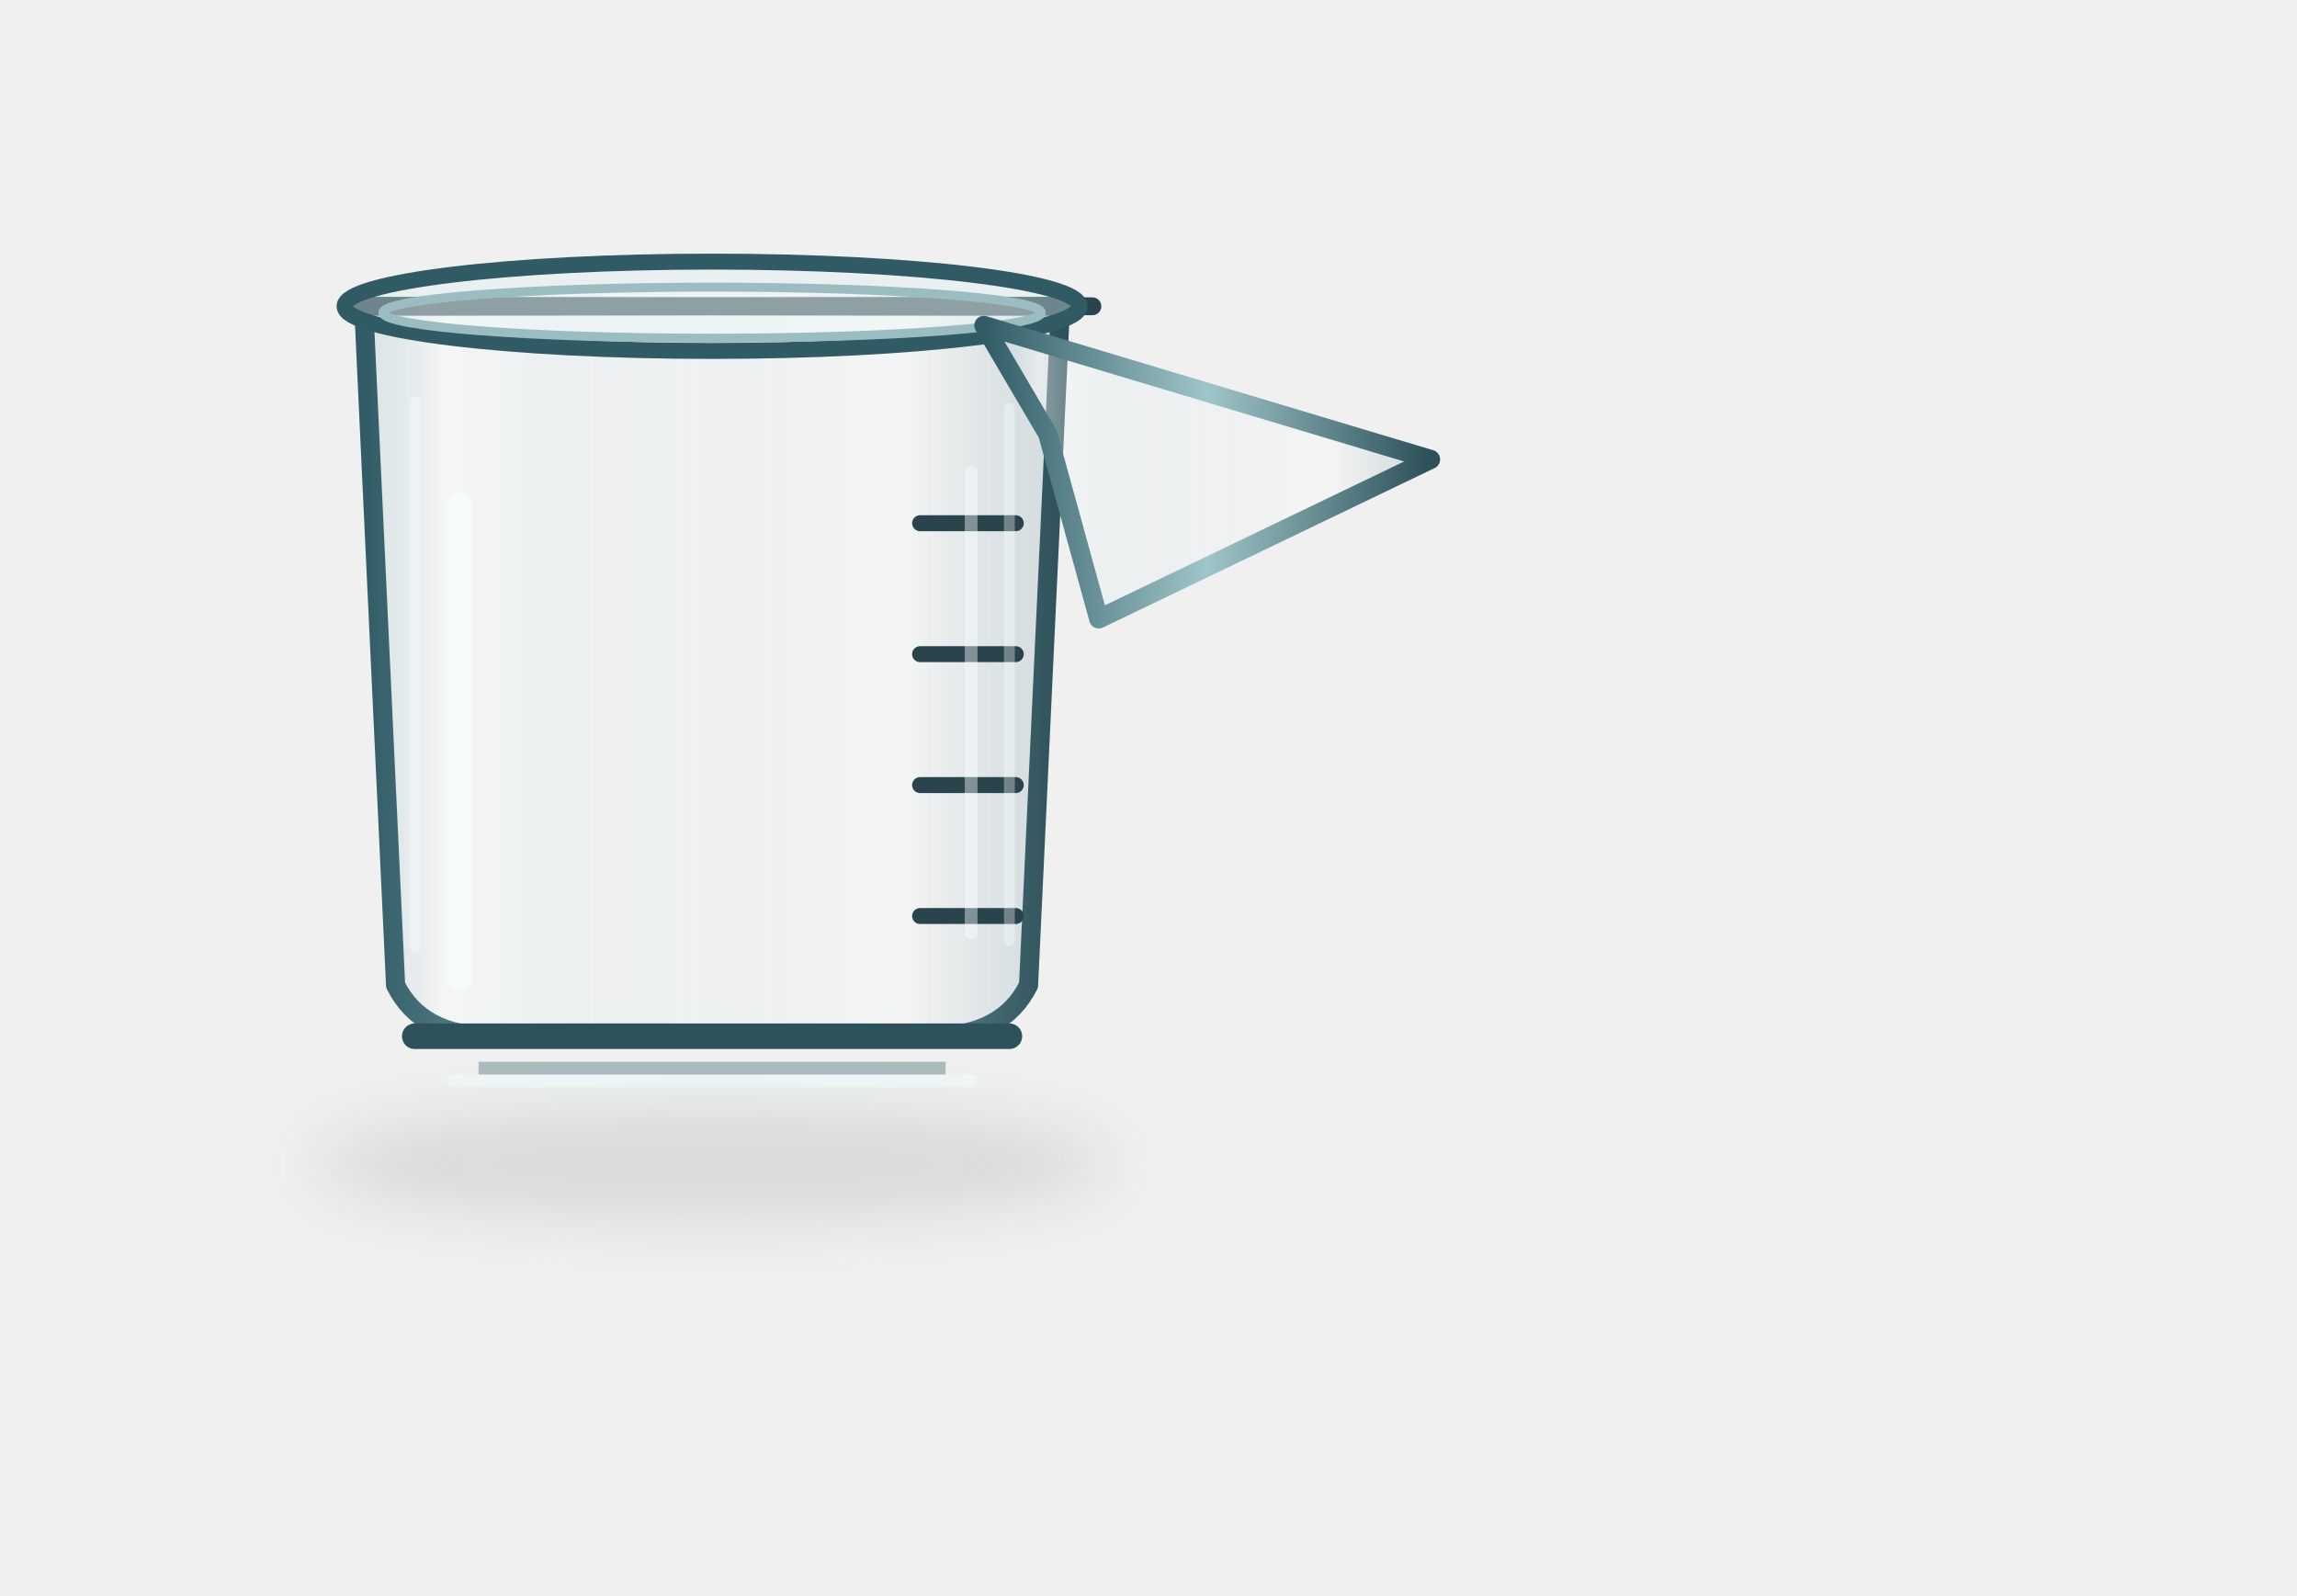
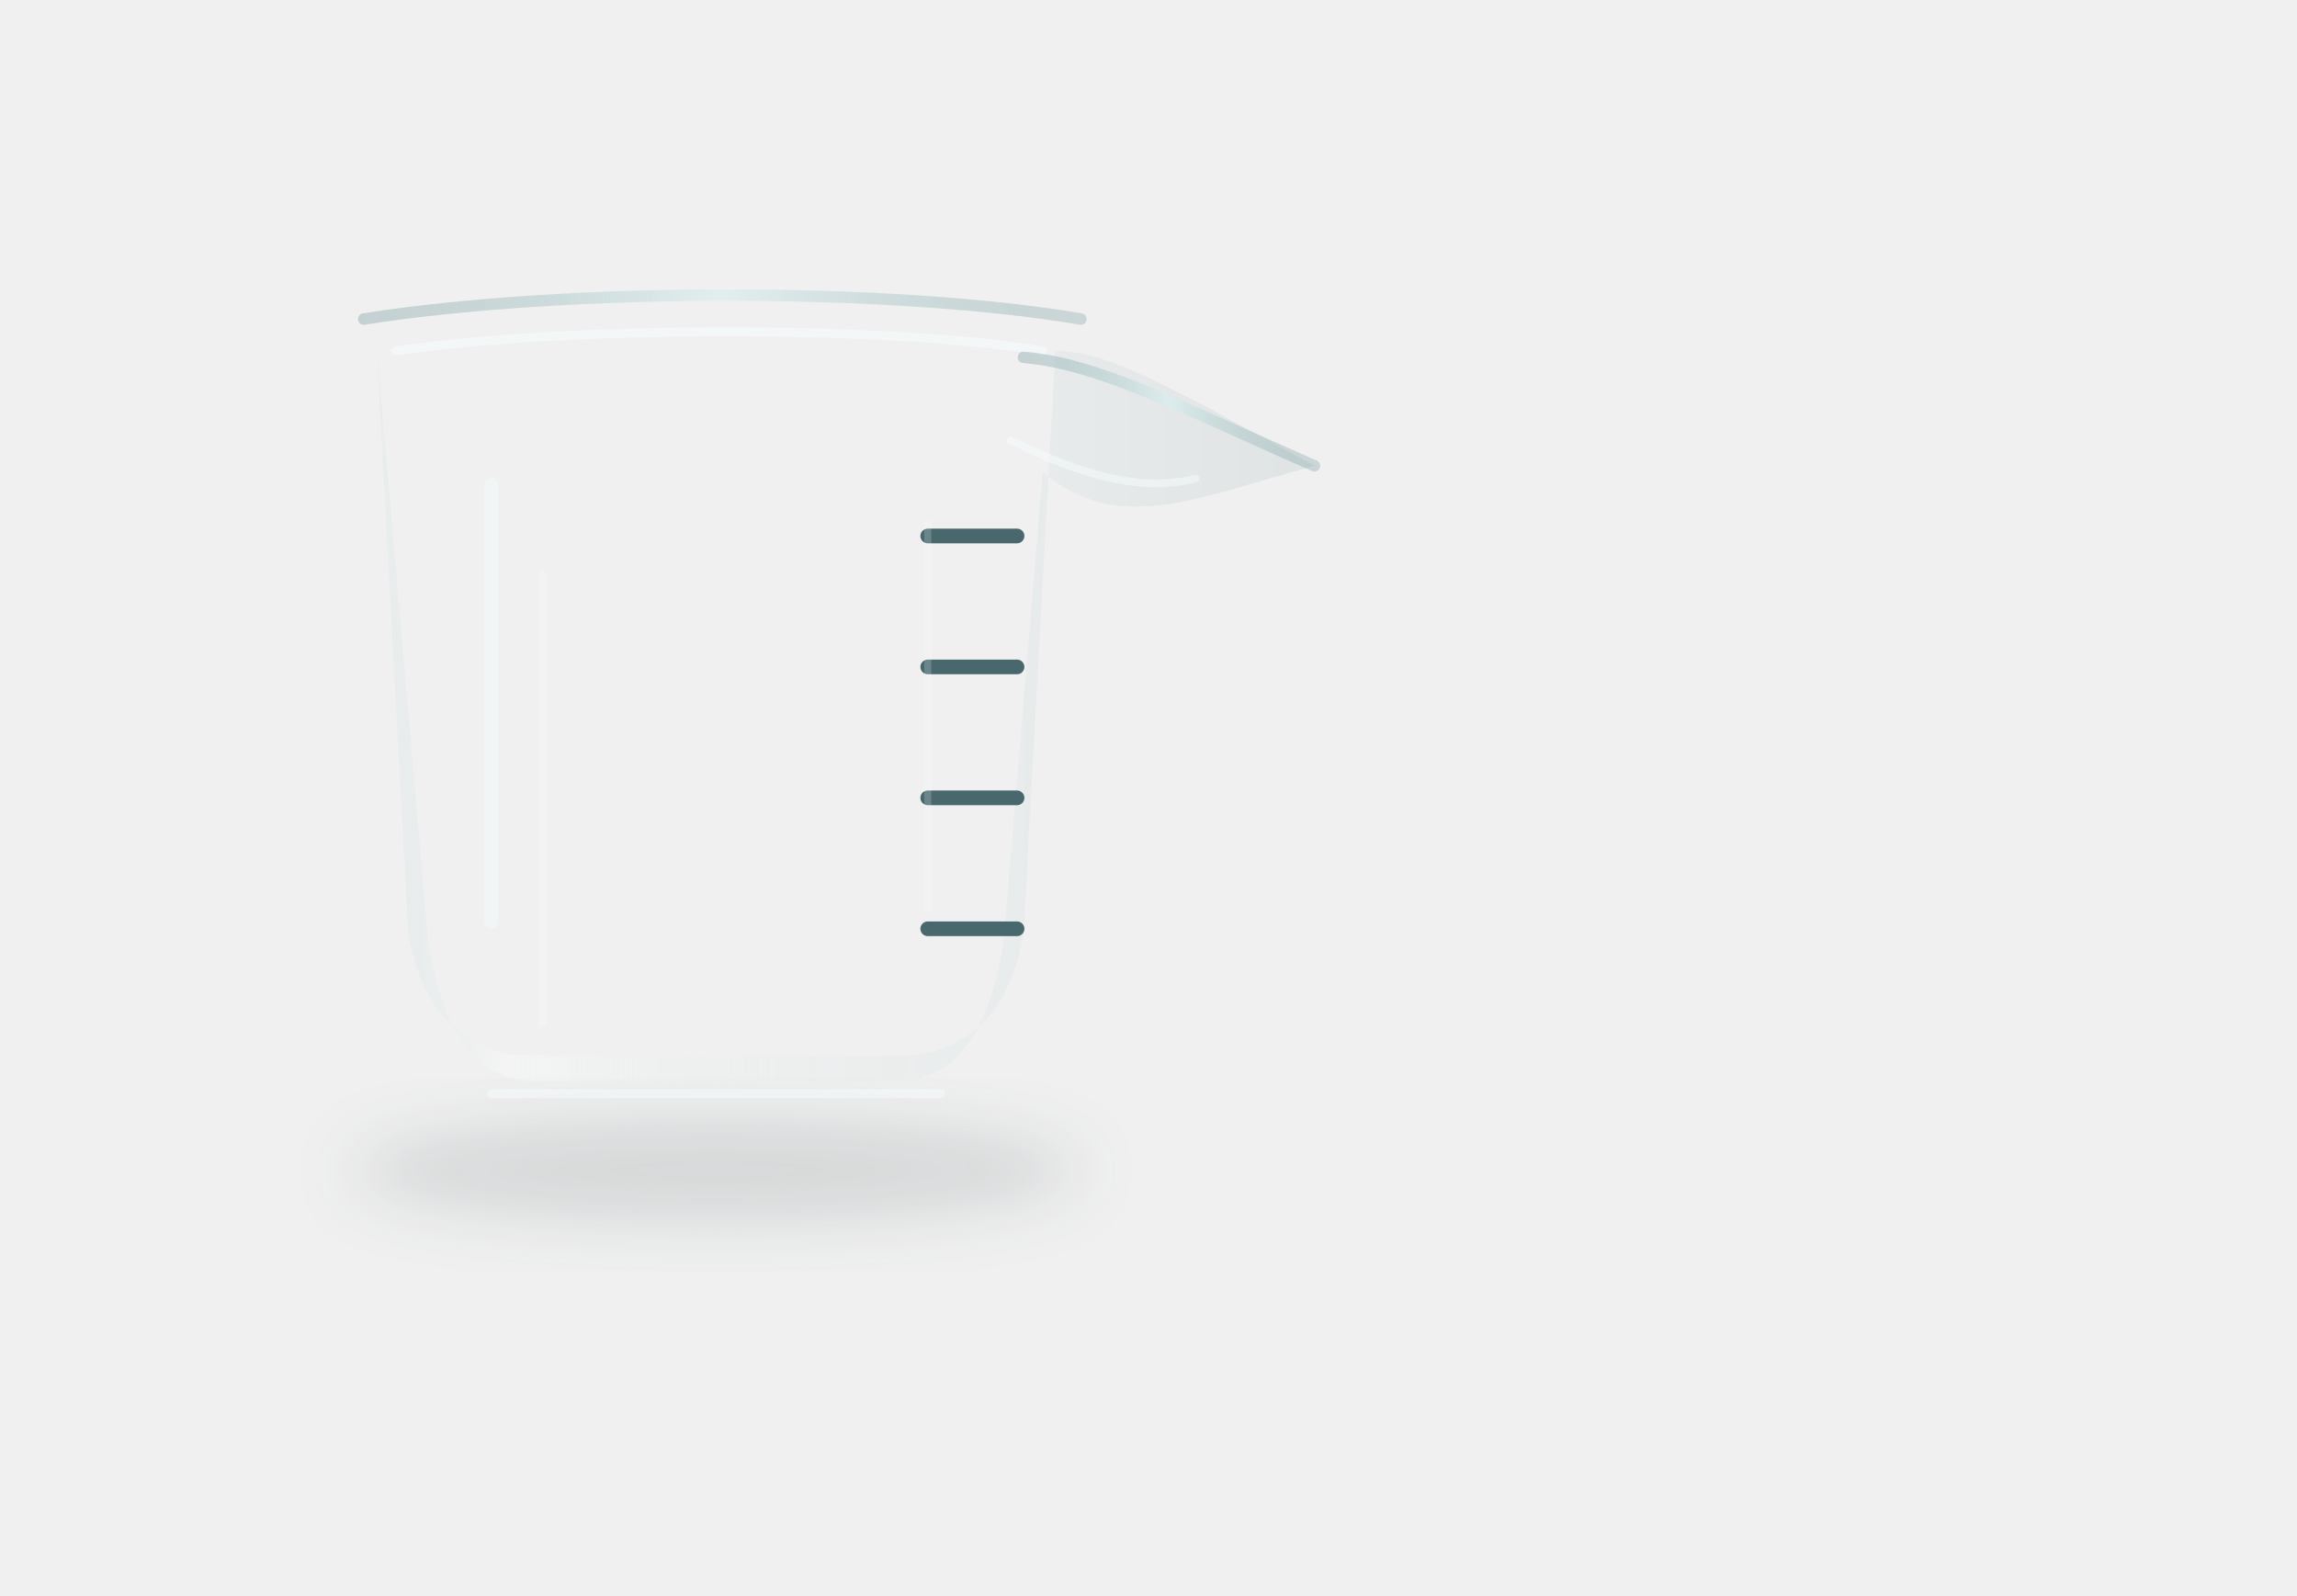
- <svg xmlns="http://www.w3.org/2000/svg" viewBox="35 12 360 250" data-asset-id="beaker-250ml" data-specification-id="beaker-250ml" data-family-id="beaker" data-capacity-ml="250" data-dimensions-mm="70 95 70" data-lod="thumbnail" data-coordinate-unit="mm" data-visual-role="apparatus-geometry" data-view-mode="catalog-preview" data-measurement-qualified="false" role="img" aria-labelledby="title desc">
+ <svg xmlns="http://www.w3.org/2000/svg" viewBox="35 12 360 250" data-asset-id="beaker-250ml" data-specification-id="beaker-250ml" data-family-id="beaker" data-capacity-ml="250" data-dimensions-mm="70 95 70" data-material-profile="open-borosilicate-vessel" data-lod="thumbnail" data-lod-detail="identity" data-coordinate-unit="mm" data-visual-role="apparatus-geometry" data-view-mode="catalog-preview" data-measurement-qualified="false" data-anatomy="straight-wall-body|open-rim|integrated-pour-spout|interior-cavity|graduation-marks|flat-contact-foot" role="img" aria-labelledby="beaker-250ml-thumbnail-title beaker-250ml-thumbnail-desc">
  <defs>
    <linearGradient id="beaker-250ml-glass" x1="0" x2="1" y1="0" y2="0">
-       <stop offset="0" stop-color="#8ab5bf" stop-opacity=".16" />
-       <stop offset=".12" stop-color="#ffffff" stop-opacity=".42" />
-       <stop offset=".32" stop-color="#d7eef1" stop-opacity=".12" />
-       <stop offset=".78" stop-color="#ffffff" stop-opacity=".30" />
-       <stop offset="1" stop-color="#5d8b95" stop-opacity=".20" />
+       <stop offset="0" stop-color="#a9cbd0" stop-opacity=".10" />
+       <stop offset=".14" stop-color="#ffffff" stop-opacity=".28" />
+       <stop offset=".42" stop-color="#d5ebec" stop-opacity=".08" />
+       <stop offset="1" stop-color="#72969a" stop-opacity=".14" />
    </linearGradient>
-     <linearGradient id="beaker-250ml-glass-edge" x1="0" x2="1">
-       <stop offset="0" stop-color="#315c66" />
-       <stop offset=".5" stop-color="#9fc5c9" />
-       <stop offset="1" stop-color="#2d5059" />
+     <linearGradient id="beaker-250ml-edge" x1="0" x2="1">
+       <stop offset="0" stop-color="#70979b" stop-opacity=".34" />
+       <stop offset=".5" stop-color="#d9eff0" stop-opacity=".62" />
+       <stop offset="1" stop-color="#70979b" stop-opacity=".30" />
    </linearGradient>
-     <linearGradient id="beaker-250ml-steel" x1="0" x2="1">
-       <stop offset="0" stop-color="#26353b" />
-       <stop offset=".18" stop-color="#7c9298" />
-       <stop offset=".40" stop-color="#e2eaeb" />
-       <stop offset=".58" stop-color="#71848a" />
-       <stop offset="1" stop-color="#1e292e" />
+     <linearGradient id="beaker-250ml-ptfe" x1="0" x2="1">
+       <stop offset="0" stop-color="#d5d8d3" />
+       <stop offset=".42" stop-color="#f5f4ea" />
+       <stop offset="1" stop-color="#9da49d" />
    </linearGradient>
    <linearGradient id="beaker-250ml-rubber" x1="0" x2="1">
-       <stop offset="0" stop-color="#192328" />
-       <stop offset=".45" stop-color="#59686b" />
-       <stop offset="1" stop-color="#11191d" />
+       <stop offset="0" stop-color="#3d4a4a" />
+       <stop offset=".5" stop-color="#8a9890" />
+       <stop offset="1" stop-color="#253131" />
    </linearGradient>
    <filter id="beaker-250ml-shadow" x="-30%" y="-40%" width="160%" height="190%">
      <feGaussianBlur stdDeviation="5" />
    </filter>
-     <style>
-       .edge { stroke: url(#beaker-250ml-glass-edge); stroke-linejoin: round; }
-       .glass-fill { fill: url(#beaker-250ml-glass); }
-       .steel-fill { fill: url(#beaker-250ml-steel); }
-       .rubber-fill { fill: url(#beaker-250ml-rubber); }
-       .detail { stroke: #29444c; stroke-linecap: round; stroke-linejoin: round; }
-       .highlight { stroke: #f8ffff; stroke-linecap: round; fill: none; }
-     </style>
+     <style>.glass-fill{fill:url(#beaker-250ml-glass)}.glass-edge{fill:none;stroke:url(#beaker-250ml-edge);stroke-linecap:round;stroke-linejoin:round}.detail{stroke:#49686d;stroke-linecap:round;stroke-linejoin:round;fill:none}.highlight{stroke:#f7ffff;stroke-linecap:round;stroke-linejoin:round;fill:none}.ptfe-fill{fill:url(#beaker-250ml-ptfe)}.rubber-fill{fill:url(#beaker-250ml-rubber)}</style>
  </defs>
  <g data-layer="shadow">
-     <ellipse cx="146.6" cy="194.4" rx="63.336" ry="9" fill="#203137" opacity=".12" filter="url(#beaker-250ml-shadow)" />
+     <ellipse cx="147.2" cy="195.4" rx="57.46" ry="8" fill="#203137" opacity=".13" filter="url(#beaker-250ml-shadow)" />
+   </g>
+   <g data-layer="body" data-part="vessel.body">
+     <path d="M 94 66 L 99 158.4 Q 102 175.4 116 177.4 H 178.4 Q 192.4 175.4 195.4 158.4 L 200.4 67 C 208.4 67 217.4 72 241 85 C 222.4 90 210.4 96 198.4 86 L 192.4 158.4 Q 189.4 181.4 175.4 181.4 H 119 Q 105 181.4 102 158.4 L 94 66 Z" class="glass-fill" />
  </g>
  <g data-layer="glass-back" data-part="vessel.body">
-     <path d="M92 60L97 166.4Q101 174.4 112 174.4H181.2Q192.2 174.4 196.2 166.4L201.2 60Z" class="glass-fill edge" stroke-width="3" />
+     <path d="M101 82v77.4" class="glass-edge" stroke-width="1.3" opacity=".54" />
+     <path d="M192.4 86v72.4" class="glass-edge" stroke-width="1.2" opacity=".42" />
  </g>
  <g data-layer="liquid" data-runtime="true" opacity="0" />
  <g data-layer="meniscus" data-runtime="true" opacity="0" />
  <g data-layer="rim" data-part="vessel.rim">
-     <path d="M90 60H206.2" class="detail" stroke-width="2.8" />
-     <ellipse cx="146.6" cy="60" rx="57.6" ry="7" fill="#e1f1f2" fill-opacity=".38" stroke="#315b64" stroke-width="2.5" />
-     <ellipse cx="146.6" cy="61" rx="51.6" ry="4" fill="#ffffff" fill-opacity=".22" stroke="#9bbdc1" stroke-width="1.4" />
+     <path d="M92 62C123.79 57 174.86 57 204.4 62" class="glass-edge" stroke-width="1.8" />
+     <path d="M97 67C123.79 63 174.86 63 198.4 67" class="highlight" stroke-width="1.4" opacity=".46" />
  </g>
-   <g data-layer="spout" data-part="vessel.spout">
-     <path d="M189.2 63L259.2 84L207.2 109L199.2 80Z" class="glass-fill edge" stroke-width="3" />
+   <g data-layer="spout" data-part="vessel.spout" data-spout-root="rim-continuity">
+     <path d="M195.4 68C207.4 69 220.4 76 241 85" class="glass-edge" stroke-width="1.8" />
+     <path d="M193.4 81C205.4 87 214.4 89 222.4 87" class="highlight" stroke-width="1.2" opacity=".42" />
  </g>
  <g data-layer="graduation" data-part="vessel.scale">
-     <path d="M179.2 94.00h15.00" class="detail" stroke-width="2.50" />
-     <path d="M179.2 114.52h15.00" class="detail" stroke-width="2.50" />
-     <path d="M179.2 135.04h15.00" class="detail" stroke-width="2.50" />
-     <path d="M179.2 155.56h15.00" class="detail" stroke-width="2.50" />
+     <path d="M180.4 96h14" class="detail" stroke-width="2.3" />
+     <path d="M180.4 116.52h14" class="detail" stroke-width="2.3" />
+     <path d="M180.4 137.04h14" class="detail" stroke-width="2.3" />
+     <path d="M180.4 157.56h14" class="detail" stroke-width="2.3" />
  </g>
-   <g data-layer="base" data-part="vessel.base">
-     <path d="M100 174.4H193.2" stroke="#2d525b" stroke-width="4" stroke-linecap="round" />
-     <path d="M106 181.4H187.2" stroke="#f1fbfb" stroke-width="2" stroke-linecap="round" opacity=".54" />
+   <g data-layer="contact-base" data-part="vessel.contact-foot">
+     <path d="M104 178.4H190.4" class="glass-edge" stroke-width="3.2" opacity=".72" />
+     <path d="M112 183.4H182.4" class="highlight" stroke-width="1.4" opacity=".42" />
  </g>
-   <g data-layer="hardware">
-     <path d="M110 179.4h73.2" stroke="#78969b" stroke-width="2" opacity=".58" />
-   </g>
-   <g data-layer="glass-front">
-     <path d="M100 75v85.4M193.2 76v83.4" stroke="#ffffff" stroke-width="1.7" opacity=".34" class="highlight" />
+   <g data-layer="glass-front" data-part="vessel.body">
+     <path d="M112 88v68.4" class="highlight" stroke-width="2.2" opacity=".34" />
+     <path d="M180.4 94v60.4" class="highlight" stroke-width="1.1" opacity=".20" />
  </g>
  <g data-layer="highlight">
-     <path d="M107 91v74.1" stroke="#ffffff" stroke-width="4" opacity=".56" class="highlight" />
-     <path d="M187.2 86v72.2" stroke="#6d9aa2" stroke-width="2" opacity=".42" class="highlight" />
+     <path d="M120 102v70.3" class="highlight" stroke-width="1.2" opacity=".26" />
  </g>
  <g data-layer="accessibility">
-     <rect x="77" y="43" width="194.2" height="146.4" fill="none" stroke="#79d0d5" stroke-width="2" stroke-dasharray="8 8" opacity="0" />
+     <rect x="82" y="45" width="168.4" height="146.4" fill="none" stroke="#79c5c8" stroke-width="2" stroke-dasharray="8 8" opacity="0" />
  </g>
</svg>
